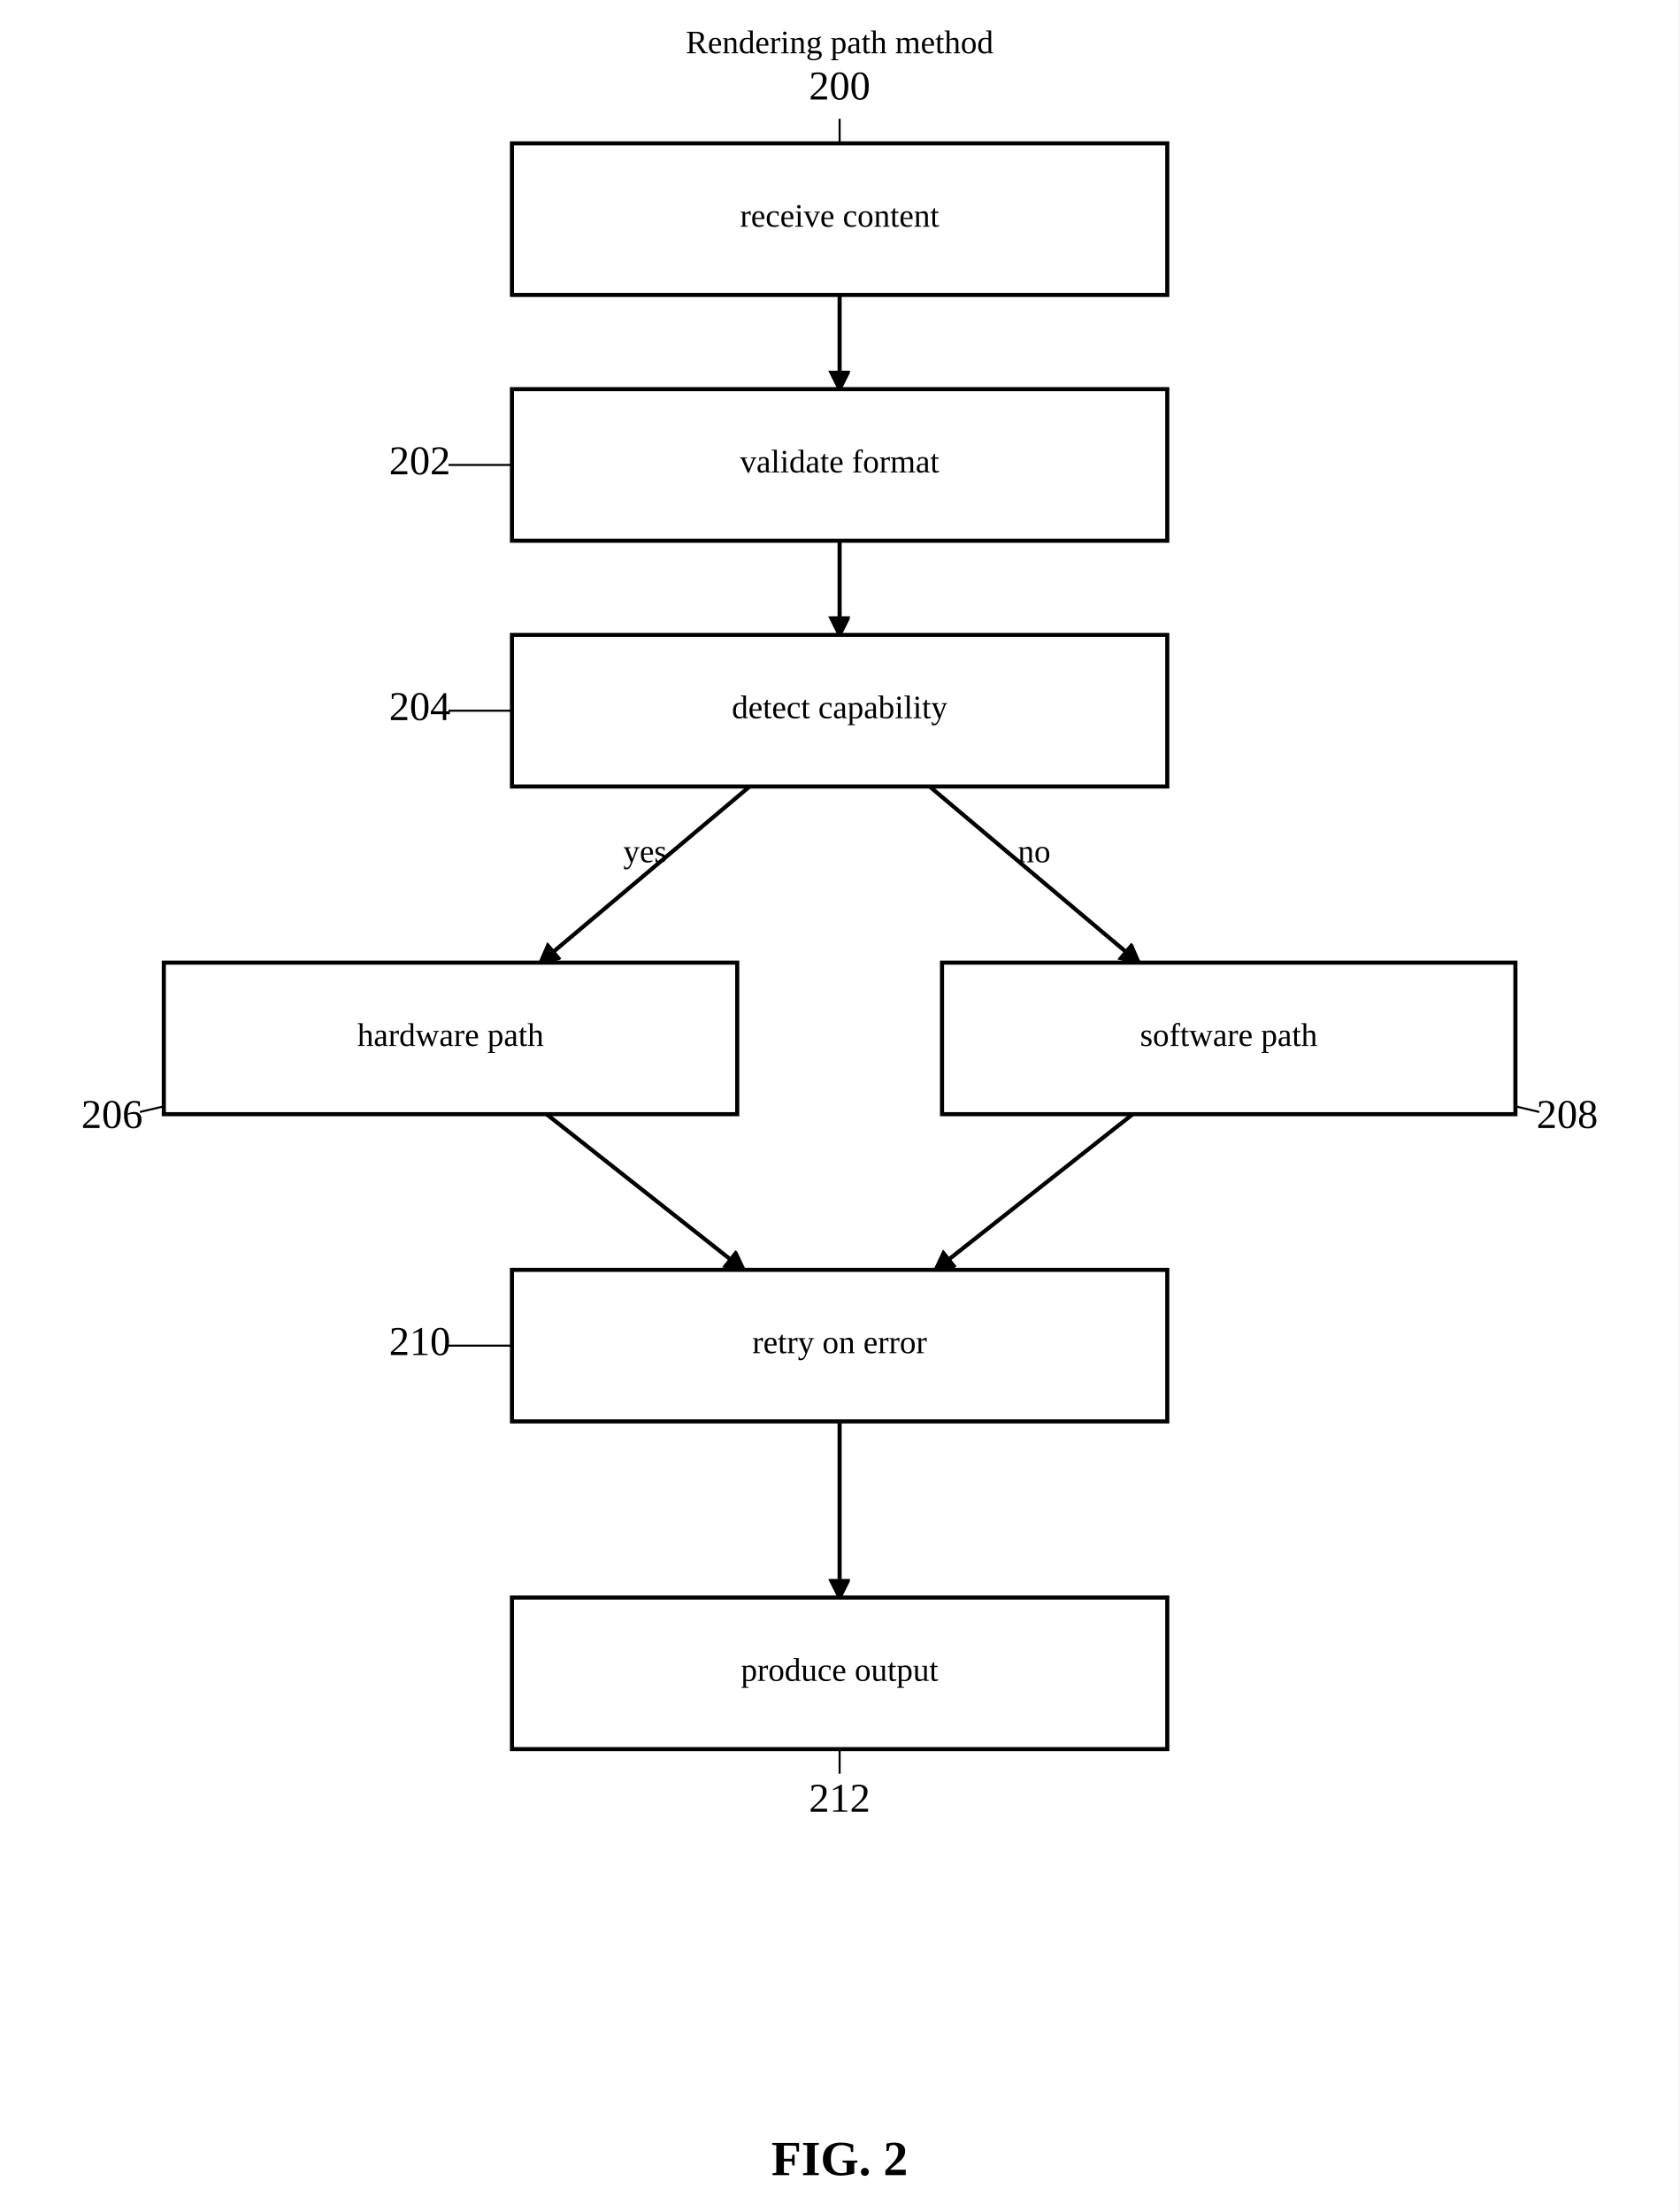
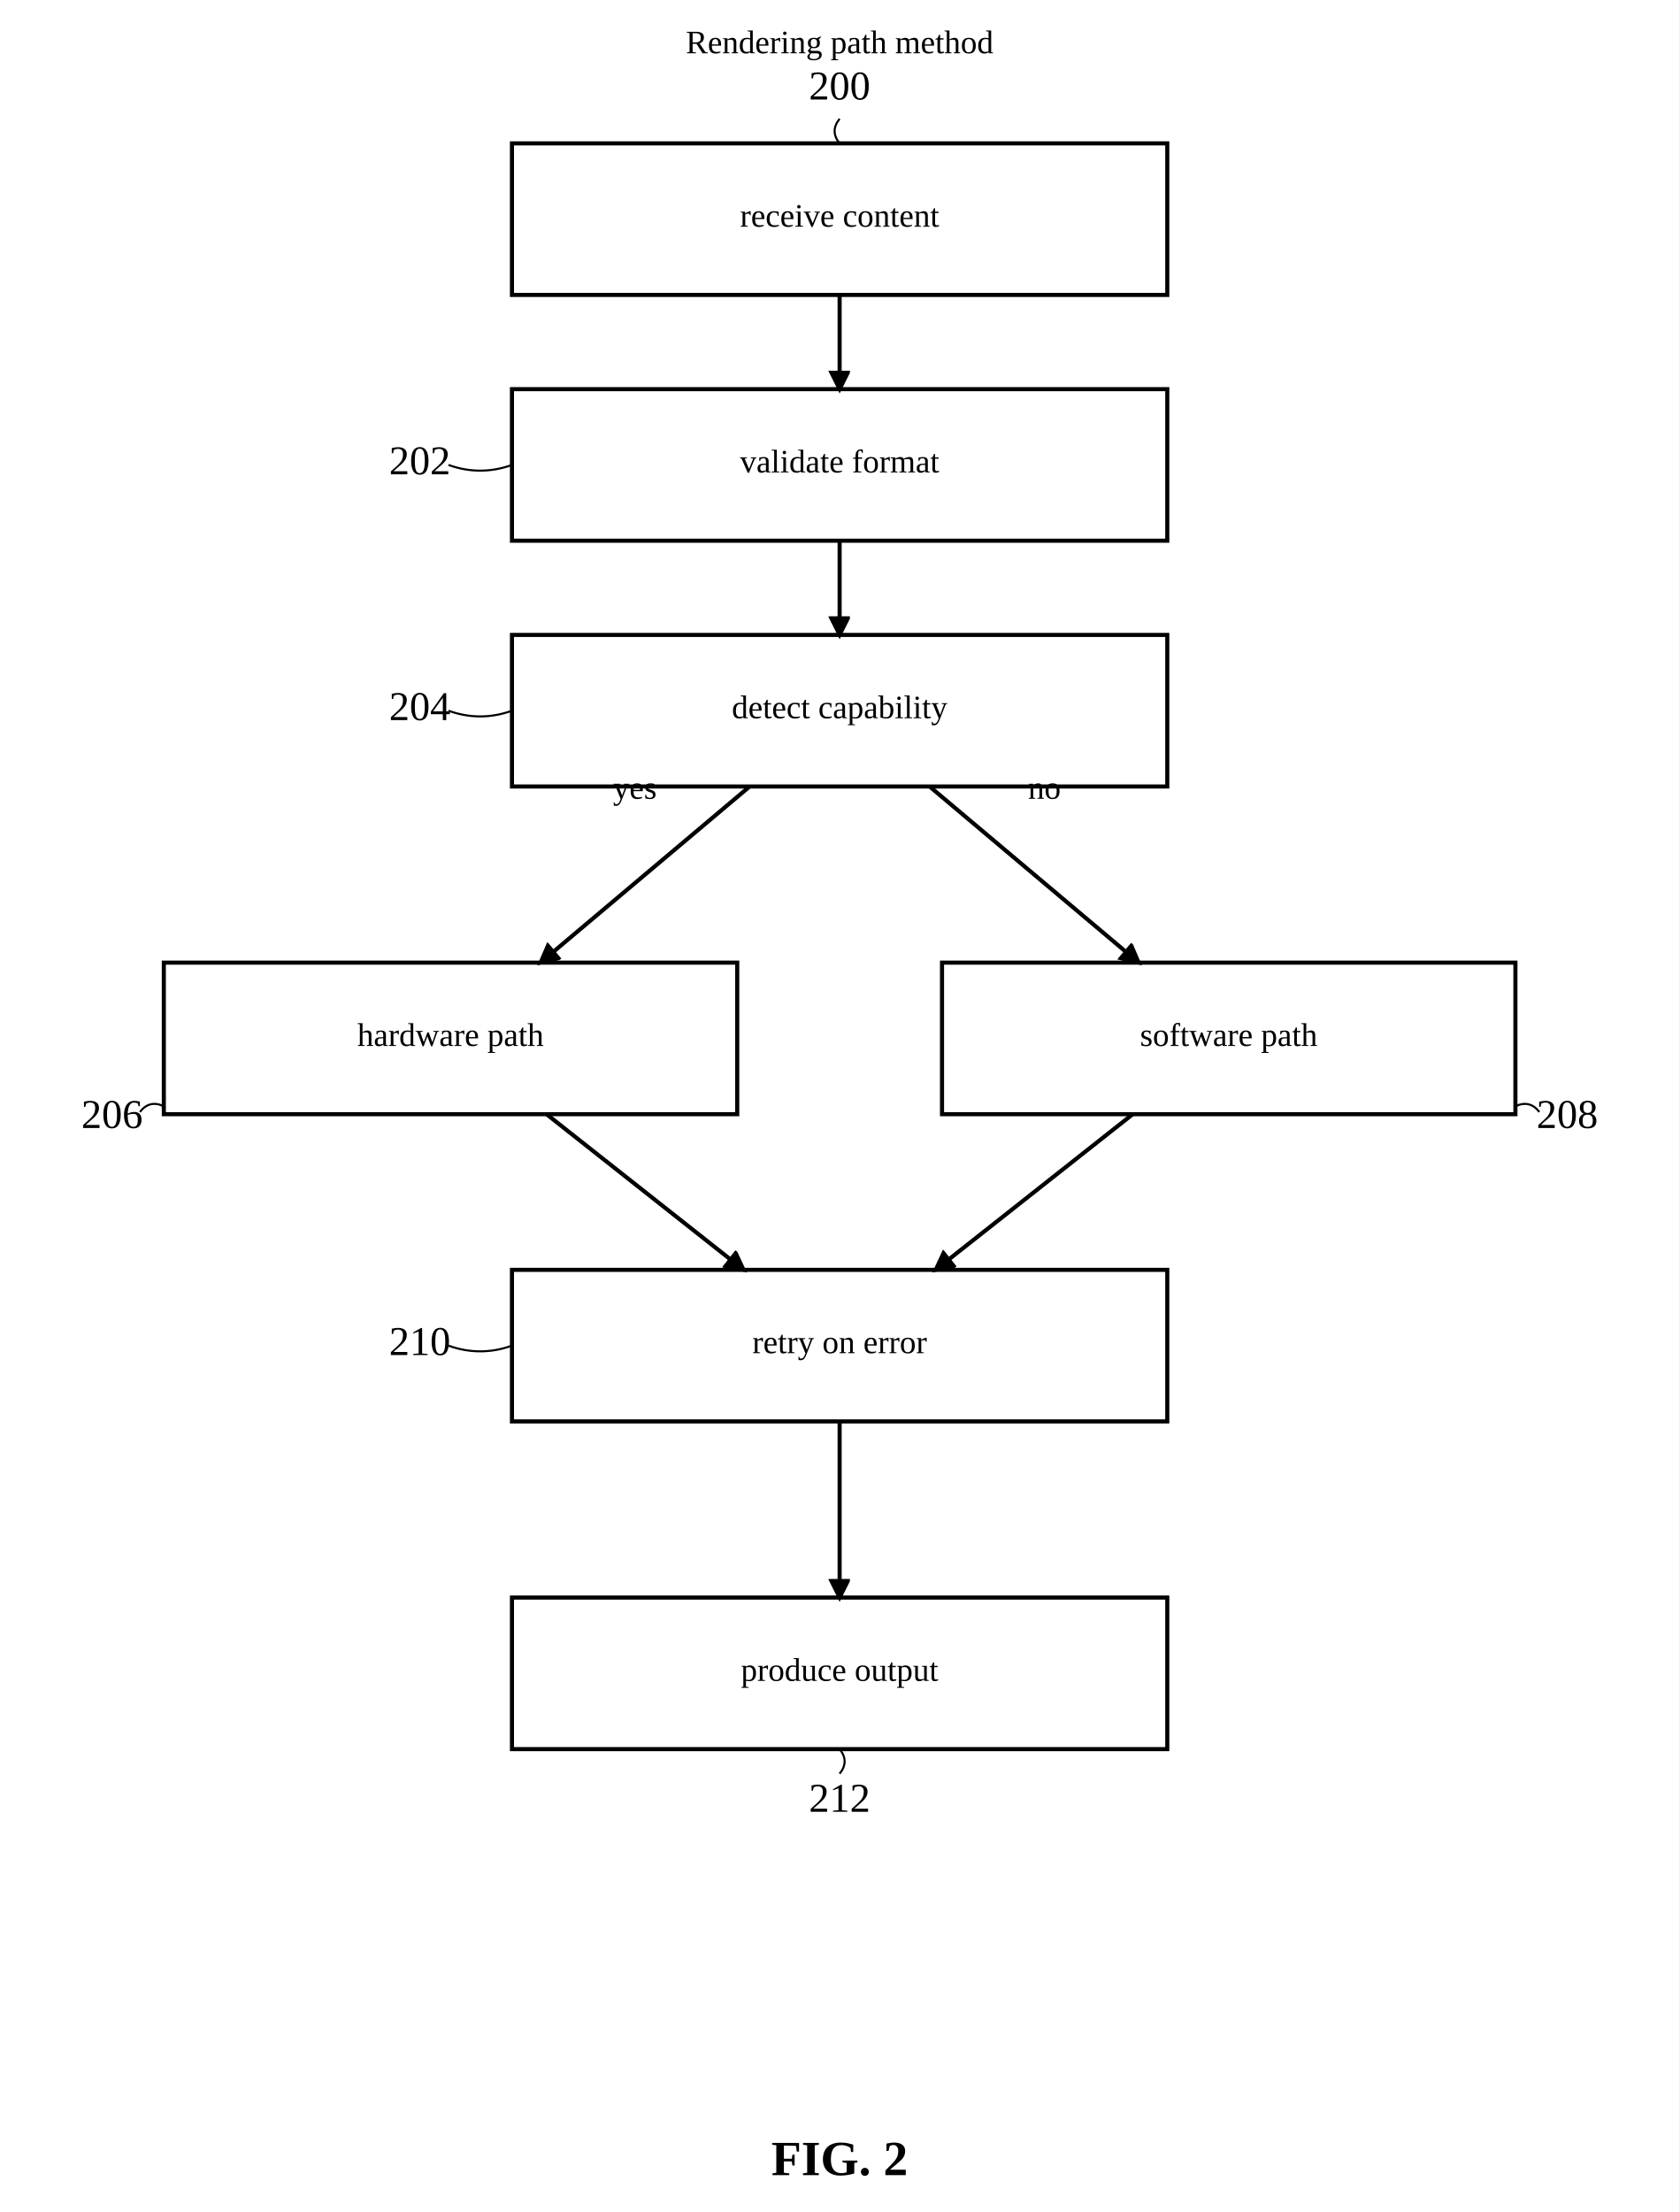
<svg xmlns="http://www.w3.org/2000/svg" width="820" height="1080" viewBox="0 0 820 1080" role="img" aria-label="FIG. 2">
  <defs>
    <marker id="FIG02-arrowhead" markerWidth="12" markerHeight="12" refX="9" refY="5" orient="auto" markerUnits="userSpaceOnUse">
      <polygon points="0,0 10,5 0,10" fill="black" stroke="black" />
    </marker>
  </defs>
  <rect x="0" y="0" width="820" height="1080" fill="white" />
  <text id="FIG02-title" x="410" y="26" font-family="Liberation Serif, Times New Roman, serif" font-size="16" fill="black" text-anchor="middle">Rendering path method</text>
+   <rect id="FIG02-part-200-shape" x="250" y="70" width="320" height="74" fill="white" stroke="black" stroke-width="2" />
+   <rect id="FIG02-part-202-shape" x="250" y="190" width="320" height="74" fill="white" stroke="black" stroke-width="2" />
+   <rect id="FIG02-part-204-shape" x="250" y="310" width="320" height="74" fill="white" stroke="black" stroke-width="2" />
+   <rect id="FIG02-part-206-shape" x="80" y="470" width="280" height="74" fill="white" stroke="black" stroke-width="2" />
+   <rect id="FIG02-part-208-shape" x="460" y="470" width="280" height="74" fill="white" stroke="black" stroke-width="2" />
+   <rect id="FIG02-part-210-shape" x="250" y="620" width="320" height="74" fill="white" stroke="black" stroke-width="2" />
+   <rect id="FIG02-part-212-shape" x="250" y="780" width="320" height="74" fill="white" stroke="black" stroke-width="2" />
  <line id="FIG02-arrow-0-line" x1="410" y1="144" x2="410" y2="190" stroke="black" stroke-width="2" marker-end="url(#FIG02-arrowhead)" />
  <line id="FIG02-arrow-1-line" x1="410" y1="264" x2="410" y2="310" stroke="black" stroke-width="2" marker-end="url(#FIG02-arrowhead)" />
  <line id="FIG02-arrow-2-line" x1="366.06" y1="384" x2="263.94" y2="470" stroke="black" stroke-width="2" marker-end="url(#FIG02-arrowhead)" />
-   <text id="FIG02-arrow-2-label" x="315" y="421" font-family="Liberation Serif, Times New Roman, serif" font-size="16" fill="black" text-anchor="middle">yes</text>
+   <text id="FIG02-arrow-2-label" x="310" y="390" font-family="Liberation Serif, Times New Roman, serif" font-size="16" fill="black" text-anchor="middle">yes</text>
  <line id="FIG02-arrow-3-line" x1="453.94" y1="384" x2="556.06" y2="470" stroke="black" stroke-width="2" marker-end="url(#FIG02-arrowhead)" />
-   <text id="FIG02-arrow-3-label" x="505" y="421" font-family="Liberation Serif, Times New Roman, serif" font-size="16" fill="black" text-anchor="middle">no</text>
+   <text id="FIG02-arrow-3-label" x="510" y="390" font-family="Liberation Serif, Times New Roman, serif" font-size="16" fill="black" text-anchor="middle">no</text>
  <line id="FIG02-arrow-4-line" x1="266.87" y1="544" x2="363.13" y2="620" stroke="black" stroke-width="2" marker-end="url(#FIG02-arrowhead)" />
  <line id="FIG02-arrow-5-line" x1="553.13" y1="544" x2="456.87" y2="620" stroke="black" stroke-width="2" marker-end="url(#FIG02-arrowhead)" />
  <line id="FIG02-arrow-6-line" x1="410" y1="694" x2="410" y2="780" stroke="black" stroke-width="2" marker-end="url(#FIG02-arrowhead)" />
-   <rect id="FIG02-part-200-shape" x="250" y="70" width="320" height="74" fill="white" stroke="black" stroke-width="2" />
  <text id="FIG02-part-200-label" font-family="Liberation Serif, Times New Roman, serif" font-size="16" fill="black" text-anchor="middle" dominant-baseline="middle">
    <tspan x="410" y="107">receive content</tspan>
  </text>
-   <line id="FIG02-part-200-lead" x1="410" y1="58" x2="410" y2="70" stroke="black" stroke-width="1" />
+   <path id="FIG02-part-200-lead" d="M 410 58 C 406.75 61.96 406.75 66.04 410 70" fill="none" stroke="black" stroke-width="1" />
  <text id="FIG02-part-200-num" x="410" y="44" font-family="Liberation Serif, Times New Roman, serif" font-size="20" fill="black" text-anchor="middle" dominant-baseline="middle">200</text>
-   <rect id="FIG02-part-202-shape" x="250" y="190" width="320" height="74" fill="white" stroke="black" stroke-width="2" />
  <text id="FIG02-part-202-label" font-family="Liberation Serif, Times New Roman, serif" font-size="16" fill="black" text-anchor="middle" dominant-baseline="middle">
    <tspan x="410" y="227">validate format</tspan>
  </text>
-   <line id="FIG02-part-202-lead" x1="219" y1="227" x2="250" y2="227" stroke="black" stroke-width="1" />
+   <path id="FIG02-part-202-lead" d="M 219 227 C 229.23 230.72 239.77 230.72 250 227" fill="none" stroke="black" stroke-width="1" />
  <text id="FIG02-part-202-num" x="205" y="227" font-family="Liberation Serif, Times New Roman, serif" font-size="20" fill="black" text-anchor="middle" dominant-baseline="middle">202</text>
-   <rect id="FIG02-part-204-shape" x="250" y="310" width="320" height="74" fill="white" stroke="black" stroke-width="2" />
  <text id="FIG02-part-204-label" font-family="Liberation Serif, Times New Roman, serif" font-size="16" fill="black" text-anchor="middle" dominant-baseline="middle">
    <tspan x="410" y="347">detect capability</tspan>
  </text>
-   <line id="FIG02-part-204-lead" x1="219" y1="347" x2="250" y2="347" stroke="black" stroke-width="1" />
+   <path id="FIG02-part-204-lead" d="M 219 347 C 229.23 350.72 239.77 350.72 250 347" fill="none" stroke="black" stroke-width="1" />
  <text id="FIG02-part-204-num" x="205" y="347" font-family="Liberation Serif, Times New Roman, serif" font-size="20" fill="black" text-anchor="middle" dominant-baseline="middle">204</text>
-   <rect id="FIG02-part-206-shape" x="80" y="470" width="280" height="74" fill="white" stroke="black" stroke-width="2" />
  <text id="FIG02-part-206-label" font-family="Liberation Serif, Times New Roman, serif" font-size="16" fill="black" text-anchor="middle" dominant-baseline="middle">
    <tspan x="220" y="507">hardware path</tspan>
  </text>
-   <line id="FIG02-part-206-lead" x1="68.32" y1="542.92" x2="80" y2="540.16" stroke="black" stroke-width="1" />
+   <path id="FIG02-part-206-lead" d="M 68.32 542.92 C 71.43 538.85 75.4 537.91 80 540.16" fill="none" stroke="black" stroke-width="1" />
  <text id="FIG02-part-206-num" x="54.7" y="546.15" font-family="Liberation Serif, Times New Roman, serif" font-size="20" fill="black" text-anchor="middle" dominant-baseline="middle">206</text>
-   <rect id="FIG02-part-208-shape" x="460" y="470" width="280" height="74" fill="white" stroke="black" stroke-width="2" />
  <text id="FIG02-part-208-label" font-family="Liberation Serif, Times New Roman, serif" font-size="16" fill="black" text-anchor="middle" dominant-baseline="middle">
    <tspan x="600" y="507">software path</tspan>
  </text>
-   <line id="FIG02-part-208-lead" x1="751.68" y1="542.92" x2="740" y2="540.16" stroke="black" stroke-width="1" />
+   <path id="FIG02-part-208-lead" d="M 751.68 542.92 C 748.57 538.85 744.6 537.91 740 540.16" fill="none" stroke="black" stroke-width="1" />
  <text id="FIG02-part-208-num" x="765.3" y="546.15" font-family="Liberation Serif, Times New Roman, serif" font-size="20" fill="black" text-anchor="middle" dominant-baseline="middle">208</text>
-   <rect id="FIG02-part-210-shape" x="250" y="620" width="320" height="74" fill="white" stroke="black" stroke-width="2" />
  <text id="FIG02-part-210-label" font-family="Liberation Serif, Times New Roman, serif" font-size="16" fill="black" text-anchor="middle" dominant-baseline="middle">
    <tspan x="410" y="657">retry on error</tspan>
  </text>
-   <line id="FIG02-part-210-lead" x1="219" y1="657" x2="250" y2="657" stroke="black" stroke-width="1" />
+   <path id="FIG02-part-210-lead" d="M 219 657 C 229.23 660.72 239.77 660.72 250 657" fill="none" stroke="black" stroke-width="1" />
  <text id="FIG02-part-210-num" x="205" y="657" font-family="Liberation Serif, Times New Roman, serif" font-size="20" fill="black" text-anchor="middle" dominant-baseline="middle">210</text>
-   <rect id="FIG02-part-212-shape" x="250" y="780" width="320" height="74" fill="white" stroke="black" stroke-width="2" />
  <text id="FIG02-part-212-label" font-family="Liberation Serif, Times New Roman, serif" font-size="16" fill="black" text-anchor="middle" dominant-baseline="middle">
    <tspan x="410" y="817">produce output</tspan>
  </text>
-   <line id="FIG02-part-212-lead" x1="410" y1="866" x2="410" y2="854" stroke="black" stroke-width="1" />
+   <path id="FIG02-part-212-lead" d="M 410 866 C 413.25 862.04 413.25 857.96 410 854" fill="none" stroke="black" stroke-width="1" />
  <text id="FIG02-part-212-num" x="410" y="880" font-family="Liberation Serif, Times New Roman, serif" font-size="20" fill="black" text-anchor="middle" dominant-baseline="middle">212</text>
  <text id="FIG02-caption" x="410" y="1062" font-family="Liberation Serif, Times New Roman, serif" font-size="24" fill="black" text-anchor="middle" font-weight="bold">FIG. 2</text>
</svg>
